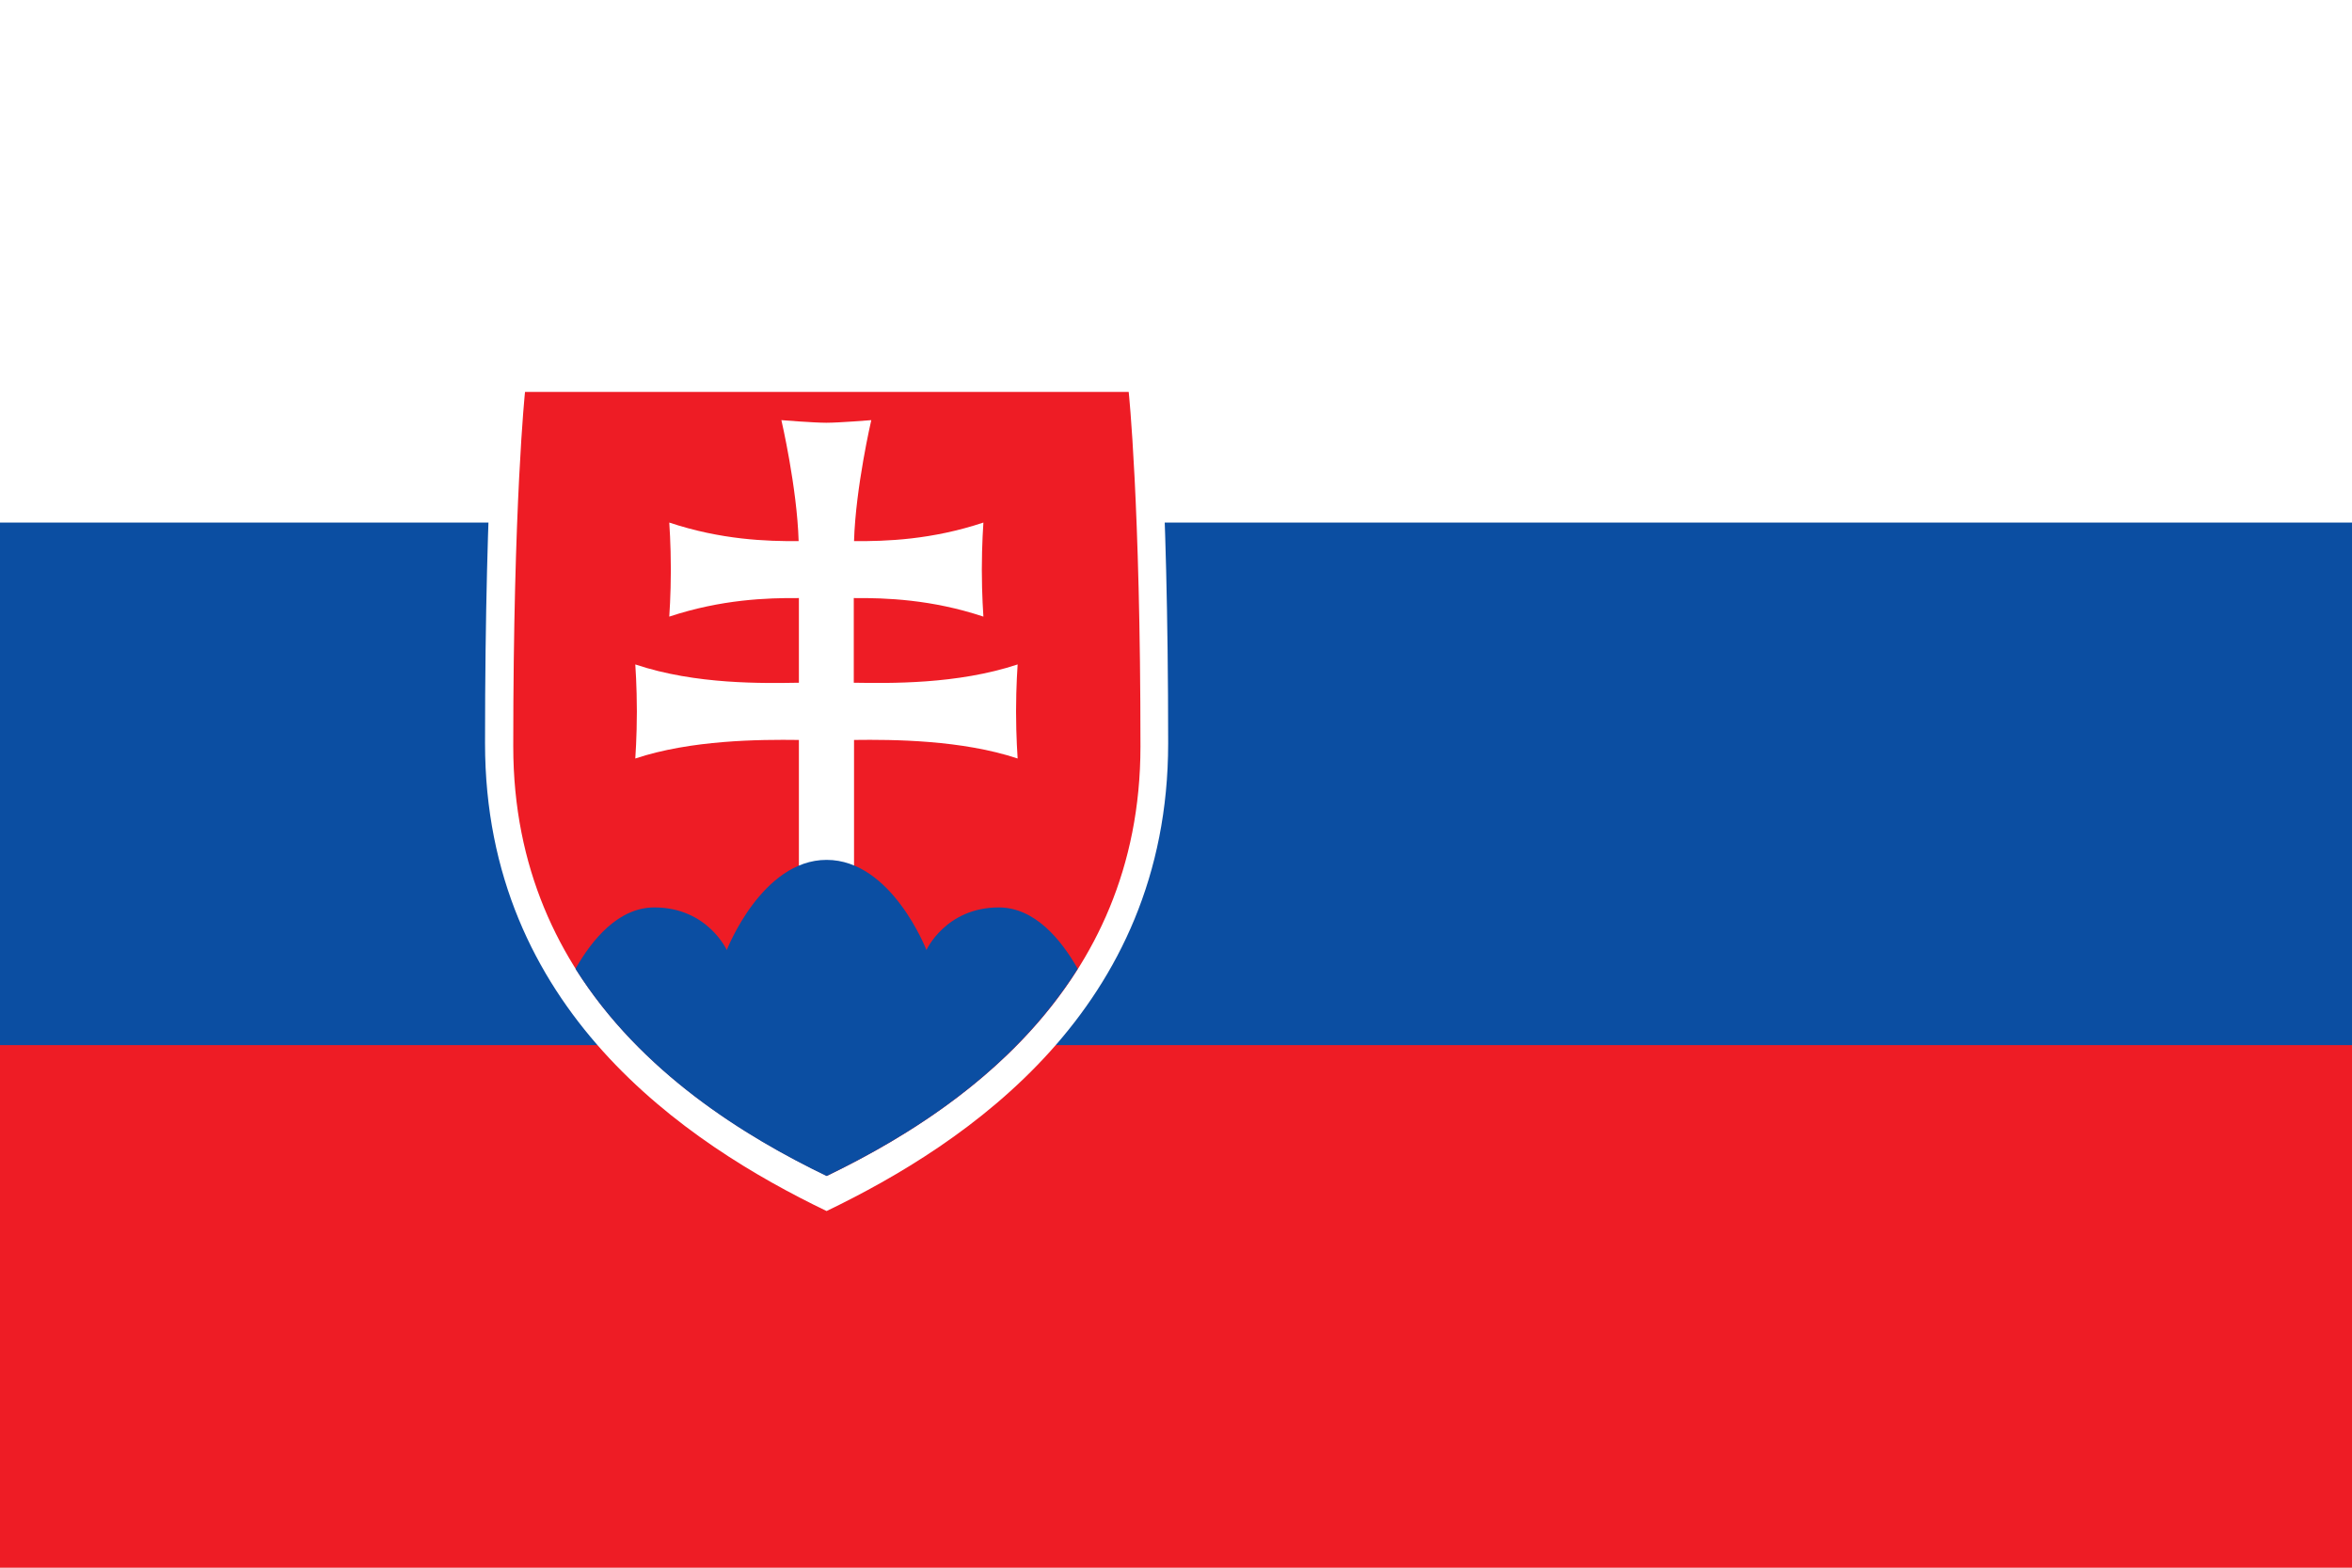
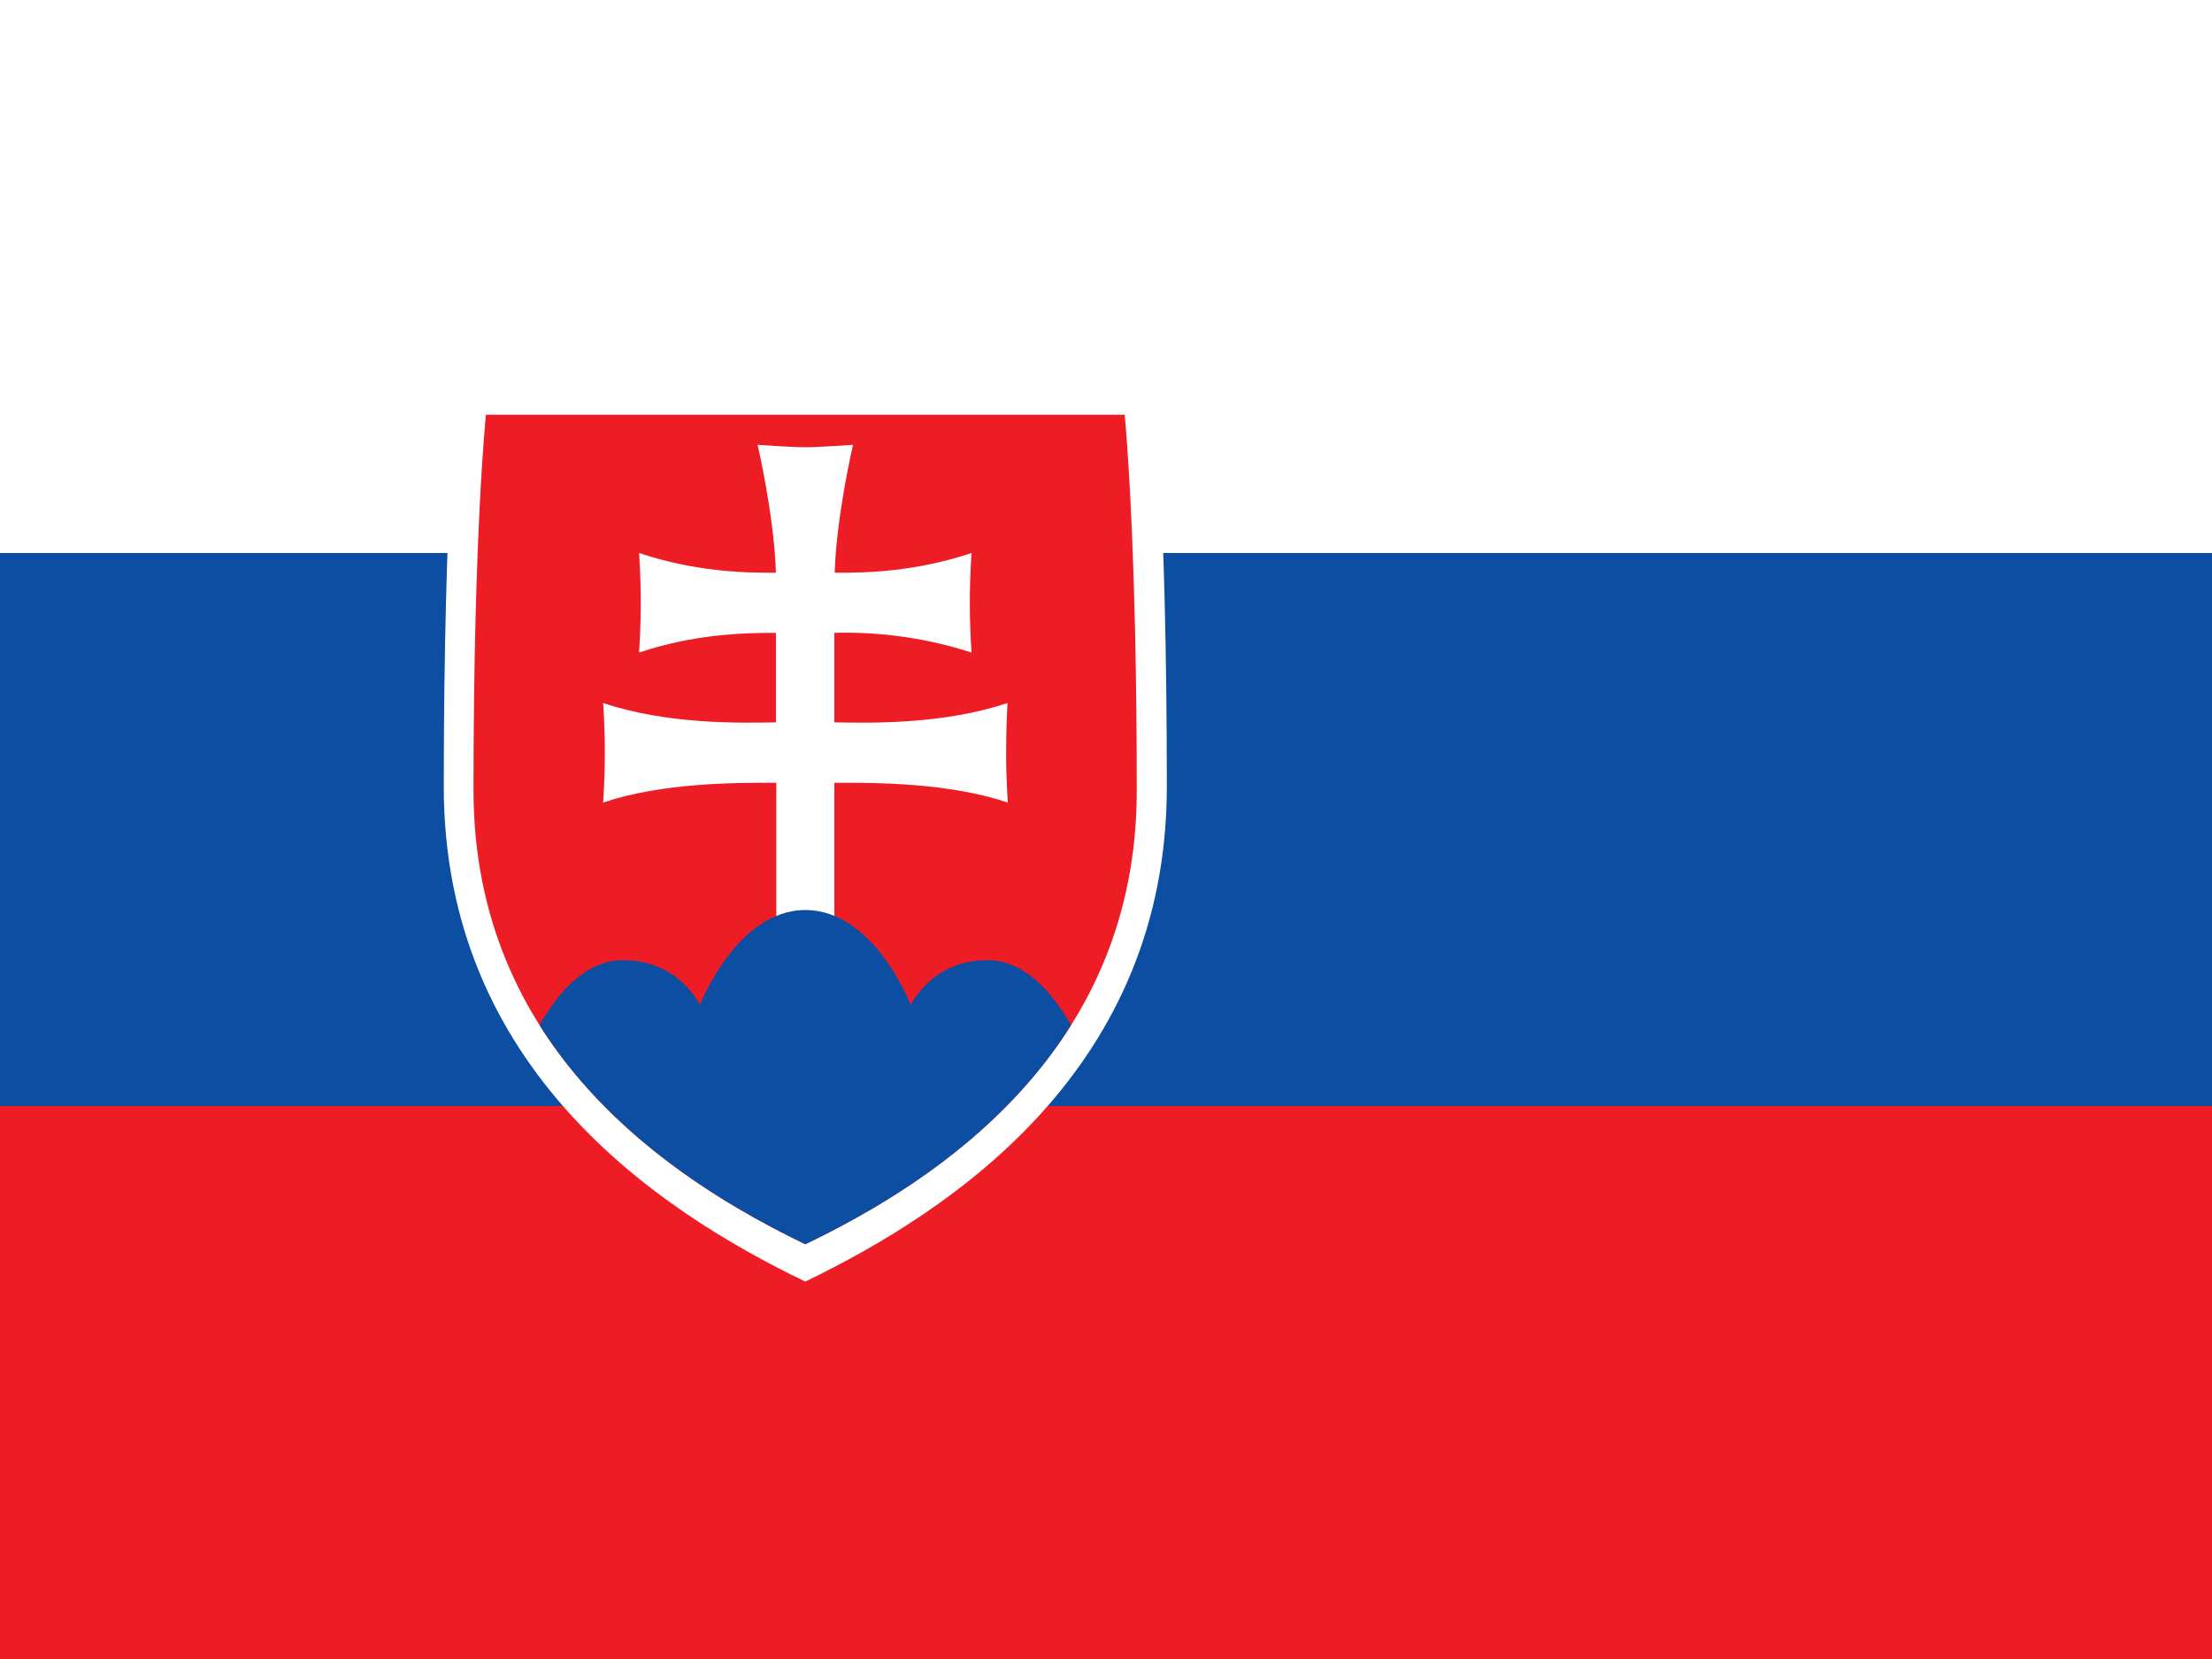
- <svg xmlns="http://www.w3.org/2000/svg" viewBox="0 0 9 6">
-   <rect width="9" height="6" fill="#ee1c25" />
-   <rect width="9" height="4" fill="#0b4ea2" />
-   <rect width="9" height="2" fill="#fff" />
-   <g>
-     <path fill="#fff" d="M3.163,4.635c-0.538-0.259-1.307-0.773-1.307-1.79,0-1.017,0.049-1.48,0.049-1.48h1.258,1.258s0.049,0.463,0.049,1.48c0,1.017-0.769,1.531-1.307,1.79z" />
-     <path fill="#ee1c25" d="M3.163,4.5c-0.493-0.238-1.199-0.709-1.199-1.643,0-0.933,0.045-1.357,0.045-1.357h1.155,1.155s0.045,0.424,0.045,1.357c0,0.933-0.706,1.405-1.199,1.643z" />
-     <path fill="#fff" d="m3.268,2.613c0.134,0.002,0.394,0.007,0.626-0.07,0,0-0.006,0.083-0.006,0.18,0,0.097,0.006,0.18,0.006,0.18-0.213-0.071-0.476-0.073-0.626-0.071v0.515h-0.211v-0.515c-0.151-0.002-0.413-0-0.626,0.071,0,0,0.006-0.083,0.006-0.18,0-0.097-0.006-0.18-0.006-0.18,0.232,0.078,0.493,0.072,0.626,0.07v-0.324c-0.122-0.001-0.297,0.005-0.496,0.071,0,0,0.006-0.083,0.006-0.18,0-0.097-0.006-0.18-0.006-0.18,0.198,0.066,0.373,0.072,0.495,0.071-0.006-0.205-0.066-0.463-0.066-0.463s0.123,0.01,0.172,0.01c0.049,0,0.172-0.01,0.172-0.01s-0.06,0.258-0.066,0.463c0.122,0.001,0.297-0.005,0.495-0.071,0,0-0.006,0.083-0.006,0.18,0,0.097,0.006,0.18,0.006,0.18-0.198-0.066-0.374-0.072-0.496-0.071v0.324z" />
-     <path fill="#0b4ea2" d="m3.163,3.291c-0.248,0-0.382,0.345-0.382,0.345s-0.074-0.163-0.277-0.163c-0.137,0-0.238,0.122-0.302,0.235,0.25,0.397,0.648,0.642,0.961,0.793,0.313-0.151,0.711-0.396,0.961-0.793-0.064-0.113-0.165-0.235-0.302-0.235-0.203,0-0.277,0.163-0.277,0.163s-0.133-0.345-0.382-0.345z" />
-   </g>
+ <svg xmlns="http://www.w3.org/2000/svg" id="flag-icons-sk" viewBox="0 0 640 480">
+   <path fill="#ee1c25" d="M0 0h640v480H0z" />
+   <path fill="#0b4ea2" d="M0 0h640v320H0z" />
+   <path fill="#fff" d="M0 0h640v160H0z" />
+   <path fill="#fff" d="M233 370.8c-43-20.7-104.6-61.9-104.6-143.2 0-81.4 4-118.4 4-118.4h201.3s3.9 37 3.9 118.4S276 350 233 370.8" />
+   <path fill="#ee1c25" d="M233 360c-39.5-19-96-56.8-96-131.4s3.6-108.6 3.6-108.6h184.8s3.5 34 3.5 108.6C329 303.3 272.5 341 233 360" />
+   <path fill="#fff" d="M241.4 209c10.7.2 31.6.6 50.1-5.6 0 0-.4 6.7-.4 14.4s.5 14.4.5 14.4c-17-5.7-38.1-5.8-50.2-5.7v41.2h-16.8v-41.2c-12-.1-33.1 0-50.1 5.7 0 0 .5-6.7.5-14.4 0-7.8-.5-14.4-.5-14.4 18.5 6.2 39.4 5.8 50 5.6v-25.9c-9.7 0-23.7.4-39.6 5.7 0 0 .5-6.6.5-14.4 0-7.7-.5-14.4-.5-14.4 15.9 5.3 29.9 5.8 39.6 5.7-.5-16.4-5.3-37-5.3-37s9.9.7 13.8.7c4 0 13.8-.7 13.8-.7s-4.8 20.6-5.3 37c9.7.1 23.7-.4 39.6-5.7 0 0-.5 6.7-.5 14.4 0 7.8.5 14.4.5 14.4a119 119 0 0 0-39.7-5.7v26z" />
+   <path fill="#0b4ea2" d="M233 263.3c-19.9 0-30.5 27.5-30.5 27.5s-6-13-22.2-13c-11 0-19 9.7-24.2 18.8 20 31.7 51.9 51.3 76.9 63.4 25-12 57-31.7 76.9-63.4-5.2-9-13.2-18.8-24.2-18.8-16.2 0-22.2 13-22.2 13S253 263.3 233 263.3" />
</svg>
